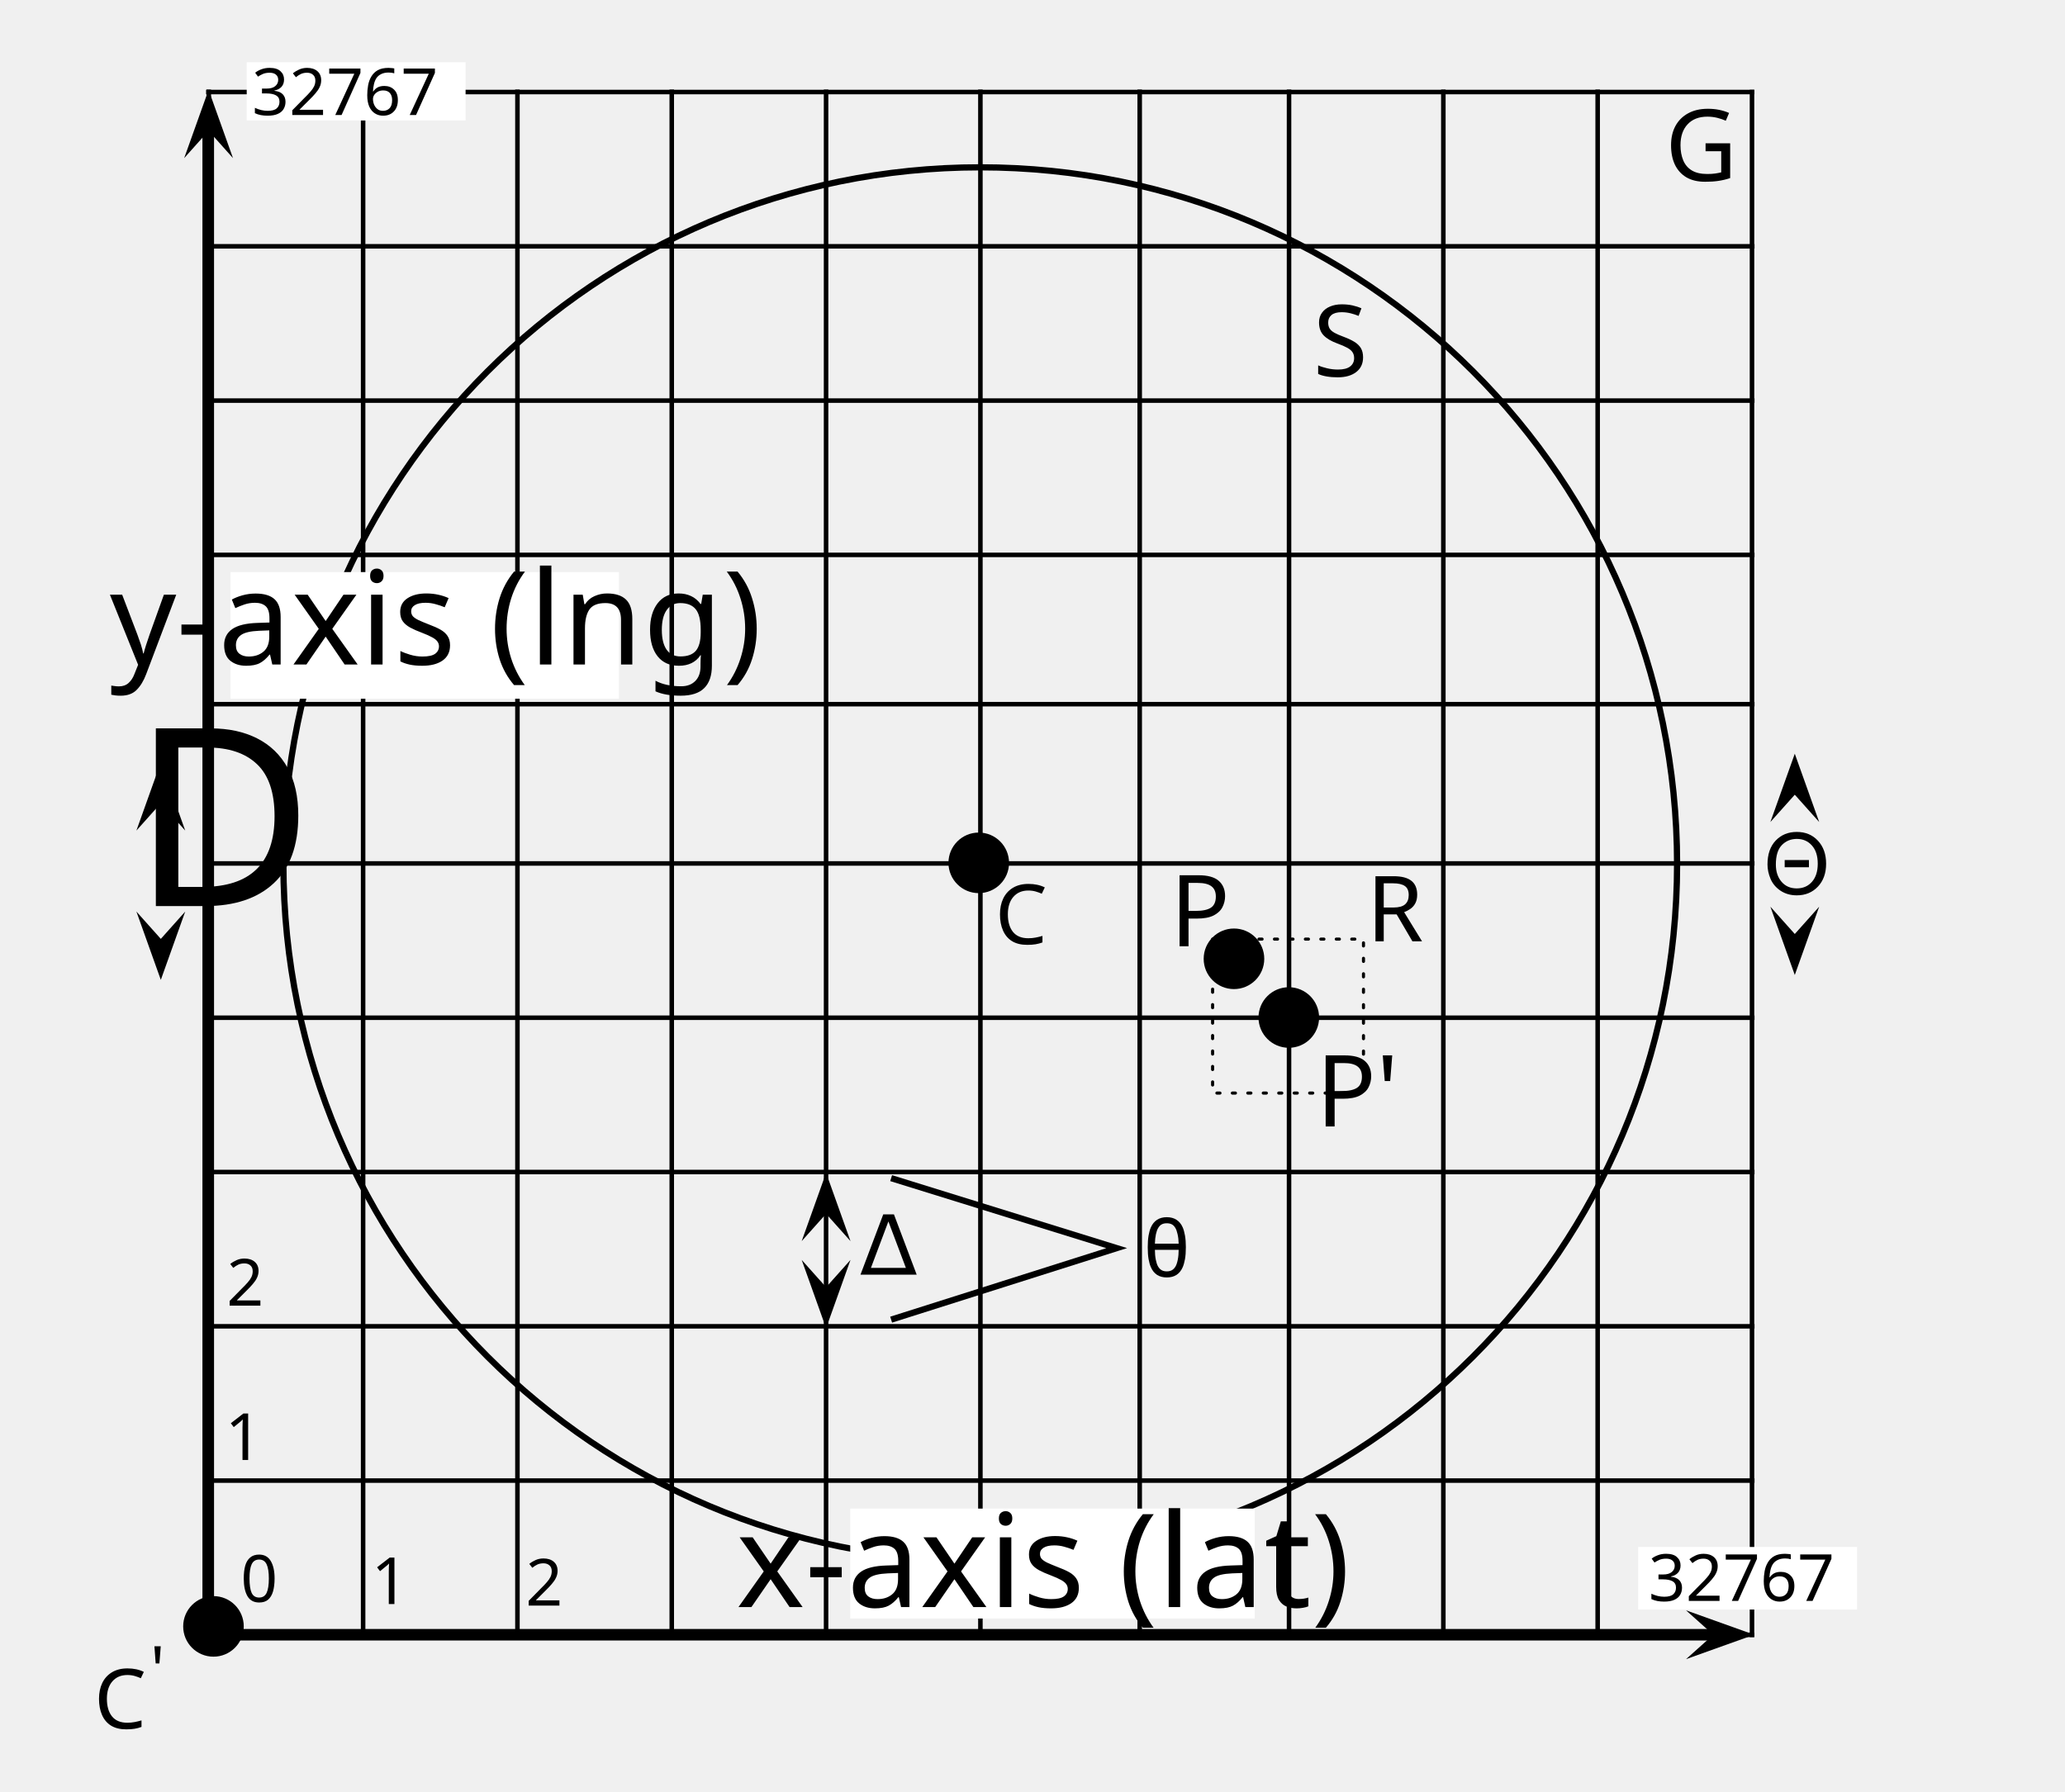
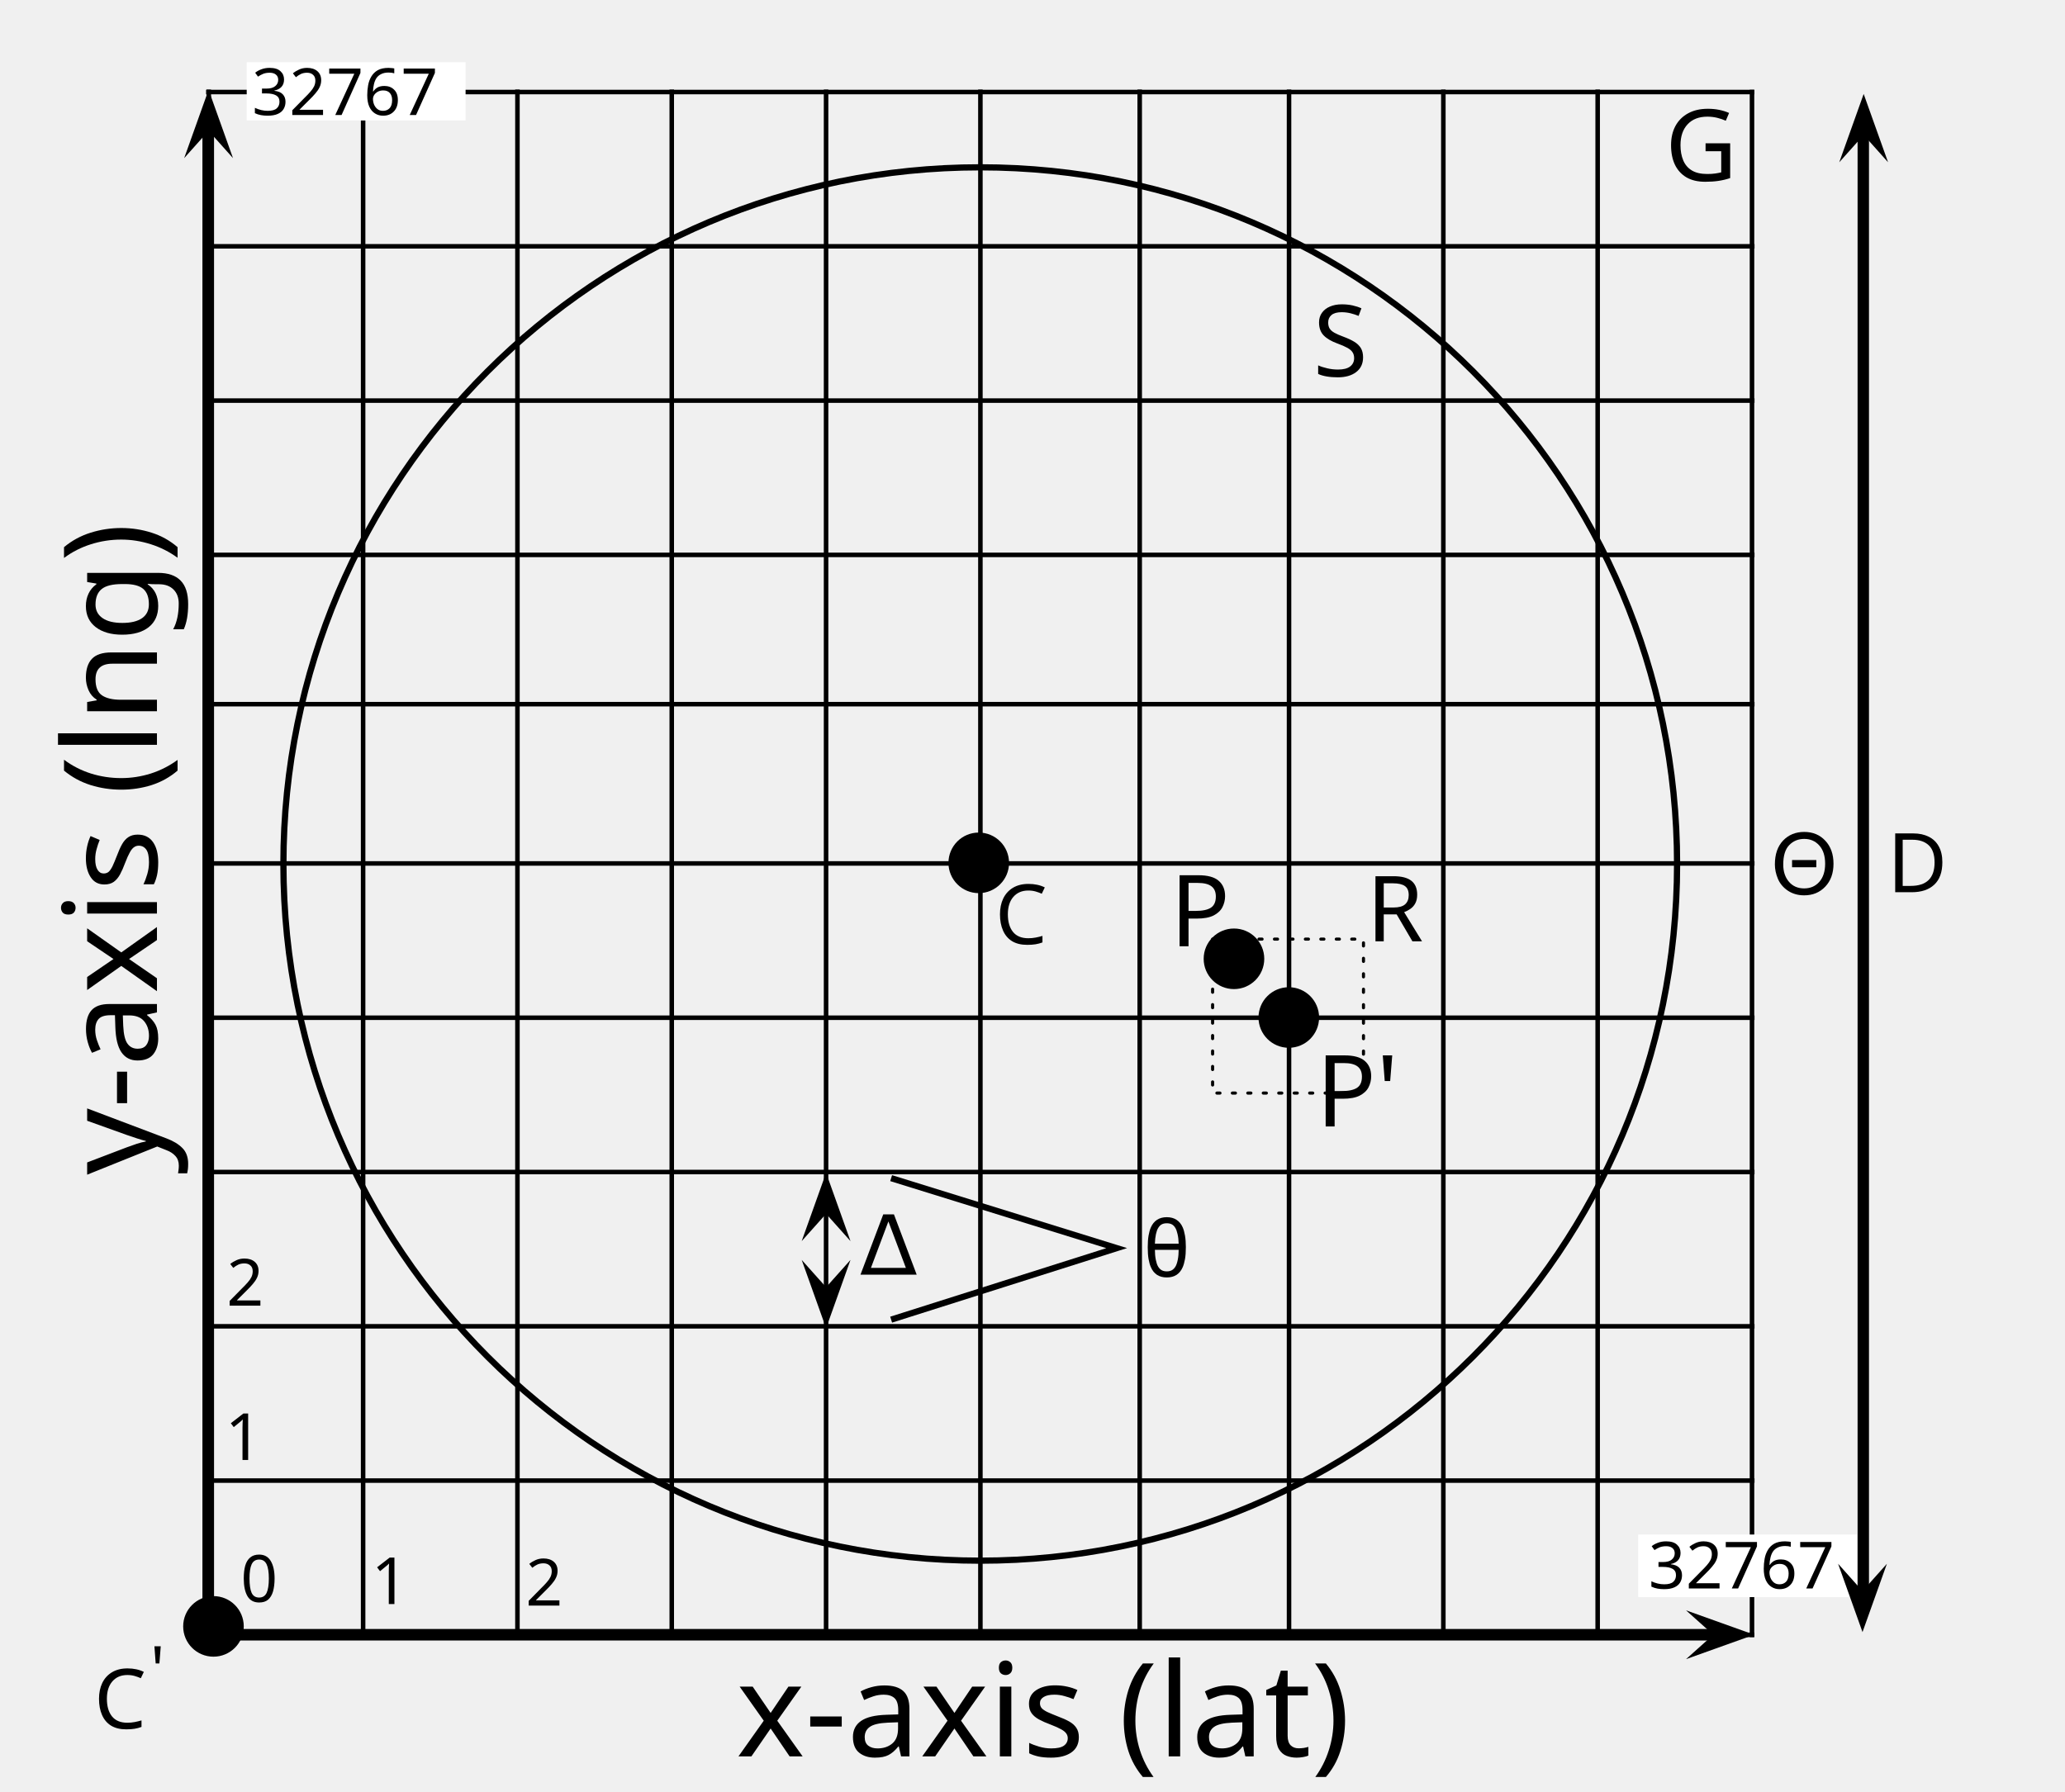
<svg xmlns="http://www.w3.org/2000/svg" version="1.0" width="331.899" height="288.049" id="svg1415">
  <defs id="defs1417" />
  <g id="layer1" transform="translate(3.019696,-47.14022)">
    <g transform="translate(-281.2072,23.29967)" id="g1590">
      <line style="fill:none;stroke:#000000;stroke-width:0.728;stroke-linecap:square;stroke-miterlimit:10" id="line5" y2="38.601" x2="311.745" y1="286.733" x1="311.745" stroke-miterlimit="10" />
      <text x="337.862" y="281.71" style="font-size:10.461px;font-family:ArialMT" id="text7">1</text>
      <line style="fill:none;stroke:#000000;stroke-width:0.728;stroke-linecap:square;stroke-miterlimit:10" id="line9" y2="38.601" x2="336.55" y1="286.733" x1="336.55" stroke-miterlimit="10" />
      <text x="362.665" y="281.96" style="font-size:10.461px;font-family:ArialMT" id="text11">2</text>
      <line style="fill:none;stroke:#000000;stroke-width:0.728;stroke-linecap:square;stroke-miterlimit:10" id="line13" y2="38.601" x2="361.352" y1="286.733" x1="361.352" stroke-miterlimit="10" />
      <line style="fill:none;stroke:#000000;stroke-width:0.728;stroke-linecap:square;stroke-miterlimit:10" id="line17" y2="38.601" x2="386.156" y1="286.733" x1="386.156" stroke-miterlimit="10" />
      <line style="fill:none;stroke:#000000;stroke-width:0.728;stroke-linecap:square;stroke-miterlimit:10" id="line21" y2="38.601" x2="410.958" y1="286.733" x1="410.958" stroke-miterlimit="10" />
      <line style="fill:none;stroke:#000000;stroke-width:0.728;stroke-linecap:square;stroke-miterlimit:10" id="line25" y2="38.601" x2="435.763" y1="286.733" x1="435.763" stroke-miterlimit="10" />
      <line style="fill:none;stroke:#000000;stroke-width:0.728;stroke-linecap:square;stroke-miterlimit:10" id="line29" y2="38.601" x2="485.368" y1="286.733" x1="485.368" stroke-miterlimit="10" />
      <line style="fill:none;stroke:#000000;stroke-width:0.728;stroke-linecap:square;stroke-miterlimit:10" id="line33" y2="38.601" x2="510.171" y1="286.733" x1="510.171" stroke-miterlimit="10" />
      <line style="fill:none;stroke:#000000;stroke-width:0.728;stroke-linecap:square;stroke-miterlimit:10" id="line37" y2="38.601" x2="534.973" y1="286.733" x1="534.973" stroke-miterlimit="10" />
      <line style="fill:none;stroke:#000000;stroke-width:0.728;stroke-linecap:square;stroke-miterlimit:10" id="line41" y2="38.635" x2="559.779" y1="286.663" x1="559.779" stroke-miterlimit="10" />
      <text x="316.851" y="281.353" style="font-size:10.461px;font-family:ArialMT" id="text51">0</text>
      <line stroke-miterlimit="10" x1="461.368" y1="286.733" x2="461.368" y2="38.601" id="line56" style="fill:none;stroke:#000000;stroke-width:0.728;stroke-linecap:square;stroke-miterlimit:10" />
      <line style="fill:none;stroke:#000000;stroke-width:0.728;stroke-linecap:square;stroke-miterlimit:10" id="line53" y2="286.666" x2="559.776" y1="286.666" x1="311.677" stroke-miterlimit="10" />
      <text x="314.351" y="258.551" style="font-size:10.461px;font-family:ArialMT" id="text55">1</text>
      <line style="fill:none;stroke:#000000;stroke-width:0.728;stroke-linecap:square;stroke-miterlimit:10" id="line57" y2="261.864" x2="559.819" y1="261.864" x1="311.677" stroke-miterlimit="10" />
      <text x="314.601" y="233.747" style="font-size:10.461px;font-family:ArialMT" id="text59">2</text>
      <line style="fill:none;stroke:#000000;stroke-width:0.728;stroke-linecap:square;stroke-miterlimit:10" id="line61" y2="237.06" x2="559.819" y1="237.06" x1="311.677" stroke-miterlimit="10" />
      <line style="fill:none;stroke:#000000;stroke-width:0.728;stroke-linecap:square;stroke-miterlimit:10" id="line65" y2="212.258" x2="559.819" y1="212.258" x1="311.677" stroke-miterlimit="10" />
      <line style="fill:none;stroke:#000000;stroke-width:0.728;stroke-linecap:square;stroke-miterlimit:10" id="line69" y2="187.454" x2="559.819" y1="187.454" x1="311.677" stroke-miterlimit="10" />
      <line style="fill:none;stroke:#000000;stroke-width:0.728;stroke-linecap:square;stroke-miterlimit:10" id="line71" y2="162.65" x2="559.819" y1="162.65" x1="311.677" stroke-miterlimit="10" />
      <line style="fill:none;stroke:#000000;stroke-width:0.728;stroke-linecap:square;stroke-miterlimit:10" id="line75" y2="113.046" x2="559.819" y1="113.046" x1="311.677" stroke-miterlimit="10" />
      <line style="fill:none;stroke:#000000;stroke-width:0.728;stroke-linecap:square;stroke-miterlimit:10" id="line79" y2="88.242" x2="559.819" y1="88.242" x1="311.677" stroke-miterlimit="10" />
      <circle style="fill:none;stroke:#000000;stroke-opacity:1" id="path65" cy="162.739" cx="435.738" r="112" />
      <line style="fill:none;stroke:#000000;stroke-width:0.728;stroke-linecap:square;stroke-miterlimit:10" id="line83" y2="63.438" x2="559.819" y1="63.438" x1="311.677" stroke-miterlimit="10" />
      <line style="fill:none;stroke:#000000;stroke-width:0.728;stroke-linecap:square;stroke-miterlimit:10" id="line87" y2="38.636" x2="559.785" y1="38.636" x1="311.677" stroke-miterlimit="10" />
      <g id="g94" transform="translate(0.3535534,7.116117)">
        <rect y="26.724" x="317.487" height="9.369" width="35.179" id="rect90" style="fill:#ffffff" />
        <text id="text93" style="font-size:10.461px;font-family:ArialMT" y="35.212" x="318.333">32767</text>
      </g>
      <polyline id="polyline99" points="287.052,178.175 298.037,174.253 287.052,170.331 291.445,174.253 " transform="matrix(0.9975108,0,0,1,262.8426,112.3946)" />
      <polyline id="polyline103" points="153.141,36.417 149.219,25.435 145.295,36.417 149.219,32.025 " transform="translate(162.4957,12.84328)" />
-       <rect id="rect78" width="62.429" height="20.364" x="315.241" y="115.811" style="fill:#ffffff;stroke-width:1.68" />
-       <text x="348.245" y="130.67" style="font-size:20.921px;font-family:ArialMT;text-align:center;text-anchor:middle" id="text105">y-axis (lng)</text>
+       <text x="-160.296" y="303.414" style="font-size:20.921px;font-family:ArialMT;text-align:center;text-anchor:middle" id="text105" transform="rotate(-90)">y-axis (lng)</text>
      <line style="fill:none;stroke:#000000;stroke-width:1.85;stroke-miterlimit:10" id="line109" y2="286.648" x2="556.819" y1="286.648" x1="313.305" stroke-miterlimit="10" />
      <line style="fill:none;stroke:#000000;stroke-width:1.832;stroke-miterlimit:10" id="line111" y2="43.961" x2="311.665" y1="282.576" x1="311.665" stroke-miterlimit="10" />
      <line stroke-miterlimit="10" x1="311.677" y1="137.046" x2="559.819" y2="137.046" id="line54" style="fill:none;stroke:#000000;stroke-width:0.728;stroke-linecap:square;stroke-miterlimit:10" />
-       <rect style="fill:#ffffff;stroke-width:1.597" y="266.369" x="414.844" height="17.672" width="65.003" id="rect72" />
-       <g id="g75">
+       <g id="g75" transform="translate(0,24)">
        <text id="text107" style="font-size:20.921px;font-family:ArialMT;text-align:center;text-anchor:middle" y="282.203" x="445.857">x-axis (lat)</text>
      </g>
      <circle id="path51" cx="435.498" cy="162.555" r="4.869" />
      <circle r="4.869" cy="187.418" cx="485.331" id="circle52" />
      <text xml:space="preserve" style="font-style:normal;font-weight:normal;font-size:40px;line-height:1.25;font-family:sans-serif;letter-spacing:0px;word-spacing:0px;fill:#000000;fill-opacity:1;stroke:none" x="438.098" y="175.597" id="text56">
        <tspan id="tspan54" x="438.098" y="175.597" style="font-size:13.333px">C</tspan>
      </text>
      <text xml:space="preserve" style="font-style:normal;font-weight:normal;font-size:40px;line-height:1.25;font-family:sans-serif;letter-spacing:0px;word-spacing:0px;fill:#000000;fill-opacity:1;stroke:none" x="489.709" y="204.929" id="text60">
        <tspan id="tspan58" x="489.709" y="204.929" style="font-size:16px">P'</tspan>
      </text>
-       <rect style="fill:#ffffff;stroke-width:1.036" id="rect74" width="35.179" height="10.057" x="541.487" y="272.537" />
-       <text id="text72" style="font-size:10.461px;font-family:ArialMT" y="281.21" x="543.139">32767</text>
+       <rect style="fill:#ffffff;stroke-width:1.036" id="rect74" width="35.179" height="10.057" x="541.487" y="270.537" />
+       <text id="text72" style="font-size:10.461px;font-family:ArialMT" y="279.21" x="543.139">32767</text>
      <g aria-label="∆" style="font-style:normal;font-weight:normal;font-size:13.333px;line-height:1.25;font-family:sans-serif;letter-spacing:0px;word-spacing:0px;fill:#000000;fill-opacity:1;stroke:none" id="text73" transform="translate(26.125,1.875)">
        <path d="m 399.4,226.889 h -9.036 l 3.659,-9.694 h 1.719 z m -1.738,-1.094 -2.812,-7.467 -2.806,7.467 z" id="path113" />
      </g>
      <path id="path94" d="m 421.417,213.243 36.25,11.25 -36.25,11.5" style="fill:none;stroke:#000000;stroke-width:1px;stroke-linecap:butt;stroke-linejoin:miter;stroke-opacity:1" />
      <circle id="circle66" cx="476.518" cy="177.981" r="4.869" />
      <text id="text70" y="175.965" x="466.23" style="font-style:normal;font-weight:normal;font-size:40px;line-height:1.25;font-family:sans-serif;letter-spacing:0px;word-spacing:0px;fill:#000000;fill-opacity:1;stroke:none" xml:space="preserve">
        <tspan style="font-size:16px" y="175.965" x="466.23" id="tspan68">P</tspan>
      </text>
      <text id="text71" y="301.714" x="293.289" style="font-style:normal;font-weight:normal;font-size:40px;line-height:1.25;font-family:sans-serif;letter-spacing:0px;word-spacing:0px;fill:#000000;fill-opacity:1;stroke:none" xml:space="preserve">
        <tspan style="font-size:13.333px" y="301.714" x="293.289" id="tspan69">C<tspan style="font-size:65%;baseline-shift:super" id="tspan73" />
        </tspan>
      </text>
      <circle r="4.869" cy="285.305" cx="312.498" id="circle72" />
      <text xml:space="preserve" style="font-style:normal;font-weight:normal;font-size:10.7px;line-height:1.25;font-family:sans-serif;letter-spacing:0px;word-spacing:0px;fill:#000000;fill-opacity:1;stroke:none;stroke-width:0.268" x="302.304" y="296.143" id="text83">
        <tspan id="tspan81" x="302.304" y="296.143" style="stroke-width:0.268">'</tspan>
      </text>
      <text xml:space="preserve" style="font-style:normal;font-weight:normal;font-size:40px;line-height:1.25;font-family:sans-serif;letter-spacing:0px;word-spacing:0px;fill:#000000;fill-opacity:1;stroke:none" x="489.237" y="84.346" id="text79">
        <tspan id="tspan77" x="489.237" y="84.346" style="font-size:16px">S</tspan>
      </text>
      <line stroke-miterlimit="10" x1="311.665" y1="282.576" x2="311.665" y2="43.961" id="line104" style="fill:none;stroke:#000000;stroke-width:1.832;stroke-miterlimit:10" />
      <text id="text81" y="52.908" x="545.8" style="font-style:normal;font-weight:normal;font-size:40px;line-height:1.25;font-family:sans-serif;letter-spacing:0px;word-spacing:0px;fill:#000000;fill-opacity:1;stroke:none" xml:space="preserve">
        <tspan style="font-size:16px" y="52.908" x="545.8" id="tspan79">G</tspan>
      </text>
      <polyline transform="translate(261.7444,186.9507)" points="153.141,36.417 149.219,25.435 145.295,36.417 149.219,32.025 " id="polyline83" />
      <polyline id="polyline85" points="153.141,36.417 149.219,25.435 145.295,36.417 149.219,32.025 " transform="matrix(1,0,0,-1,261.7444,262.8027)" />
-       <polyline id="polyline90" points="153.141,36.417 149.219,25.435 145.295,36.417 149.219,32.025 " transform="translate(154.8165,120.9507)" />
-       <polyline transform="matrix(1,0,0,-1,154.8165,206.8027)" points="153.141,36.417 149.219,25.435 145.295,36.417 149.219,32.025 " id="polyline92" />
-       <text xml:space="preserve" style="font-style:normal;font-weight:normal;font-size:40px;line-height:1.25;font-family:sans-serif;letter-spacing:0px;word-spacing:0px;fill:#000000;fill-opacity:1;stroke:none" x="299.362" y="169.497" id="text96">
-         <tspan id="tspan94" x="299.362" y="169.497">D</tspan>
-       </text>
-       <polyline transform="translate(417.4377,119.5757)" points="153.141,36.417 149.219,25.435 145.295,36.417 149.219,32.025 " id="polyline88" />
-       <polyline id="polyline91" points="153.141,36.417 149.219,25.435 145.295,36.417 149.219,32.025 " transform="matrix(1,0,0,-1,417.4377,206.017)" />
-       <g aria-label="Θ" style="font-style:normal;font-weight:normal;font-size:19.476px;line-height:1.25;font-family:sans-serif;letter-spacing:0px;word-spacing:0px;fill:#000000;fill-opacity:1;stroke:none;stroke-width:0.487" id="text102" transform="matrix(0.7066966,0,0,0.7066966,164.7085,47.64857)">
+       <g id="g1" transform="translate(282.5777,-0.5)">
+         <text xml:space="preserve" style="font-style:normal;font-weight:normal;font-size:13.256px;line-height:1.25;font-family:sans-serif;letter-spacing:0px;word-spacing:0px;fill:#000000;fill-opacity:1;stroke:none;stroke-width:0.331" x="298.938" y="167.775" id="text96">
+           <tspan id="tspan94" x="298.938" y="167.775" style="stroke-width:0.331">D</tspan>
+         </text>
+       </g>
+       <polyline transform="translate(428.5088,13.50973)" points="153.141,36.417 149.219,25.435 145.295,36.417 149.219,32.025 " id="polyline88" />
+       <polyline id="polyline91" points="153.141,36.417 149.219,25.435 145.295,36.417 149.219,32.025 " transform="matrix(1,0,0,-1,428.3218,311.6536)" />
+       <g aria-label="Θ" style="font-style:normal;font-weight:normal;font-size:19.476px;line-height:1.25;font-family:sans-serif;letter-spacing:0px;word-spacing:0px;fill:#000000;fill-opacity:1;stroke:none;stroke-width:0.487" id="text102" transform="matrix(0.7066966,0,0,0.7066966,165.896,47.64857)">
        <path d="m 562.562,162.961 q 0,-3.481 1.873,-5.44 1.873,-1.959 4.802,-1.959 2.938,0 4.793,1.997 1.864,1.988 1.864,5.24 0,3.233 -1.873,5.211 -1.873,1.978 -4.793,1.978 -2.102,0 -3.69,-1.046 -1.579,-1.056 -2.282,-2.701 -0.694,-1.655 -0.694,-3.281 z m 1.902,0.029 q 0,2.387 1.293,3.908 1.293,1.512 3.462,1.512 2.13,0 3.452,-1.493 1.322,-1.503 1.322,-4.127 0,-2.663 -1.331,-4.146 -1.331,-1.493 -3.414,-1.493 -2.045,0 -3.414,1.398 -1.369,1.398 -1.369,4.441 z m 2.007,0.609 v -1.636 h 5.516 v 1.636 z" style="font-style:normal;font-variant:normal;font-weight:normal;font-stretch:normal;font-family:Arial;-inkscape-font-specification:Arial;stroke-width:0.487" id="path125" />
      </g>
      <g aria-label="θ" style="font-style:normal;font-weight:normal;font-size:6.693px;line-height:1.25;font-family:sans-serif;letter-spacing:0px;word-spacing:0px;fill:#000000;fill-opacity:1;stroke:none;stroke-width:0.167" id="text120" transform="matrix(1.530203,0,0,1.530203,-259.8393,-122.5929)">
        <path d="m 476.162,226.717 q 0,0.758 -0.092,1.264 -0.092,0.503 -0.235,0.838 -0.231,0.538 -0.65,0.814 -0.419,0.271 -1.025,0.271 -0.606,0 -1.025,-0.271 -0.419,-0.275 -0.65,-0.814 -0.148,-0.335 -0.239,-0.838 -0.088,-0.507 -0.088,-1.264 0,-0.694 0.088,-1.217 0.092,-0.527 0.243,-0.858 0.227,-0.519 0.646,-0.794 0.423,-0.275 1.025,-0.275 0.602,0 1.021,0.275 0.423,0.275 0.65,0.794 0.148,0.335 0.239,0.858 0.092,0.523 0.092,1.217 z m -0.754,-0.359 q -0.016,-0.57 -0.116,-0.997 -0.096,-0.427 -0.223,-0.642 -0.164,-0.279 -0.379,-0.391 -0.215,-0.116 -0.531,-0.116 -0.315,0 -0.531,0.116 -0.215,0.112 -0.379,0.391 -0.136,0.219 -0.231,0.646 -0.092,0.423 -0.108,0.993 z m 0,0.642 h -2.497 q 0,0.566 0.092,1.033 0.092,0.463 0.235,0.71 0.16,0.275 0.383,0.399 0.223,0.124 0.538,0.124 0.315,0 0.538,-0.124 0.223,-0.124 0.383,-0.399 0.144,-0.247 0.235,-0.71 0.092,-0.467 0.092,-1.033 z" style="stroke-width:0.204" id="path122" />
      </g>
      <rect style="fill:none;fill-opacity:1;stroke:#000000;stroke-width:0.497;stroke-linecap:round;stroke-miterlimit:4;stroke-dasharray:0.497, 1.988;stroke-dashoffset:0;stroke-opacity:1" id="rect890" width="24.25" height="24.75" x="473.084" y="174.816" />
      <text xml:space="preserve" style="font-style:normal;font-weight:normal;font-size:40px;line-height:1.25;font-family:sans-serif;text-align:start;letter-spacing:0px;word-spacing:0px;text-anchor:start;fill:#000000;fill-opacity:1;stroke:none" x="497.839" y="175.171" id="text894">
        <tspan id="tspan892" x="497.839" y="175.171" style="font-size:14.667px">R</tspan>
      </text>
+       <line stroke-miterlimit="10" x1="577.665" y1="282.576" x2="577.665" y2="43.961" id="line1" style="fill:none;stroke:#000000;stroke-width:1.832;stroke-miterlimit:10" />
    </g>
  </g>
</svg>
